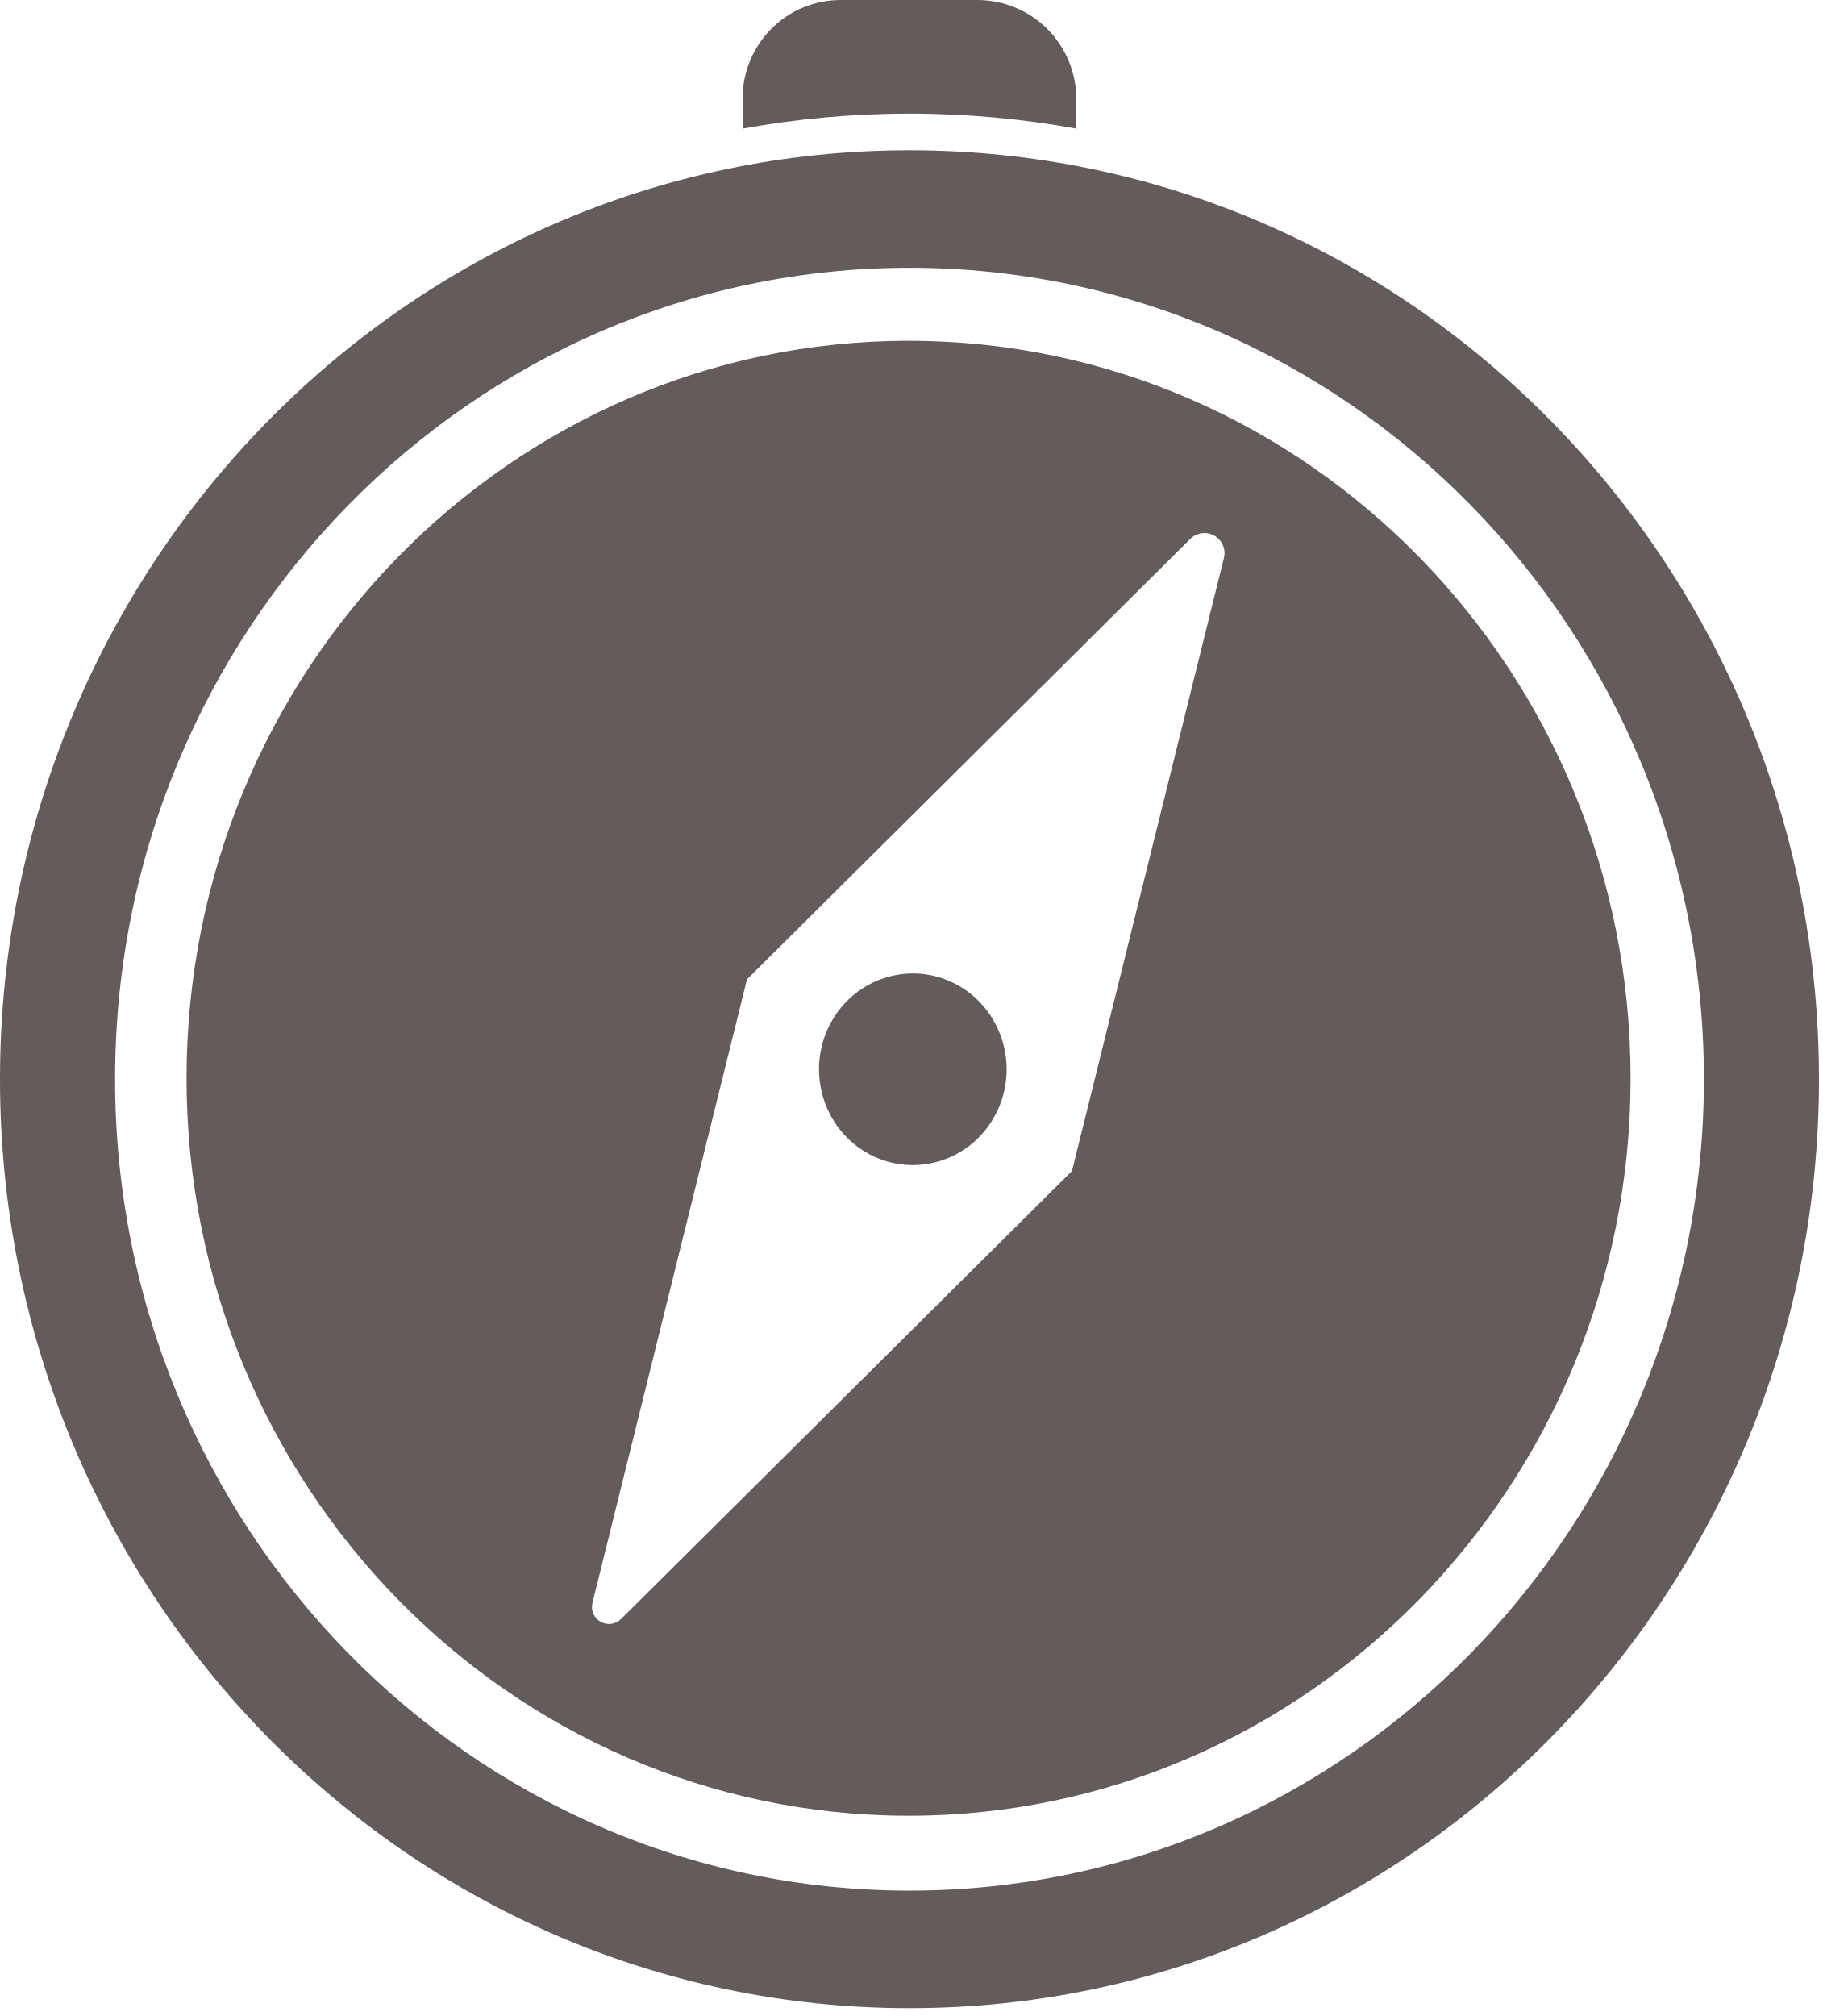
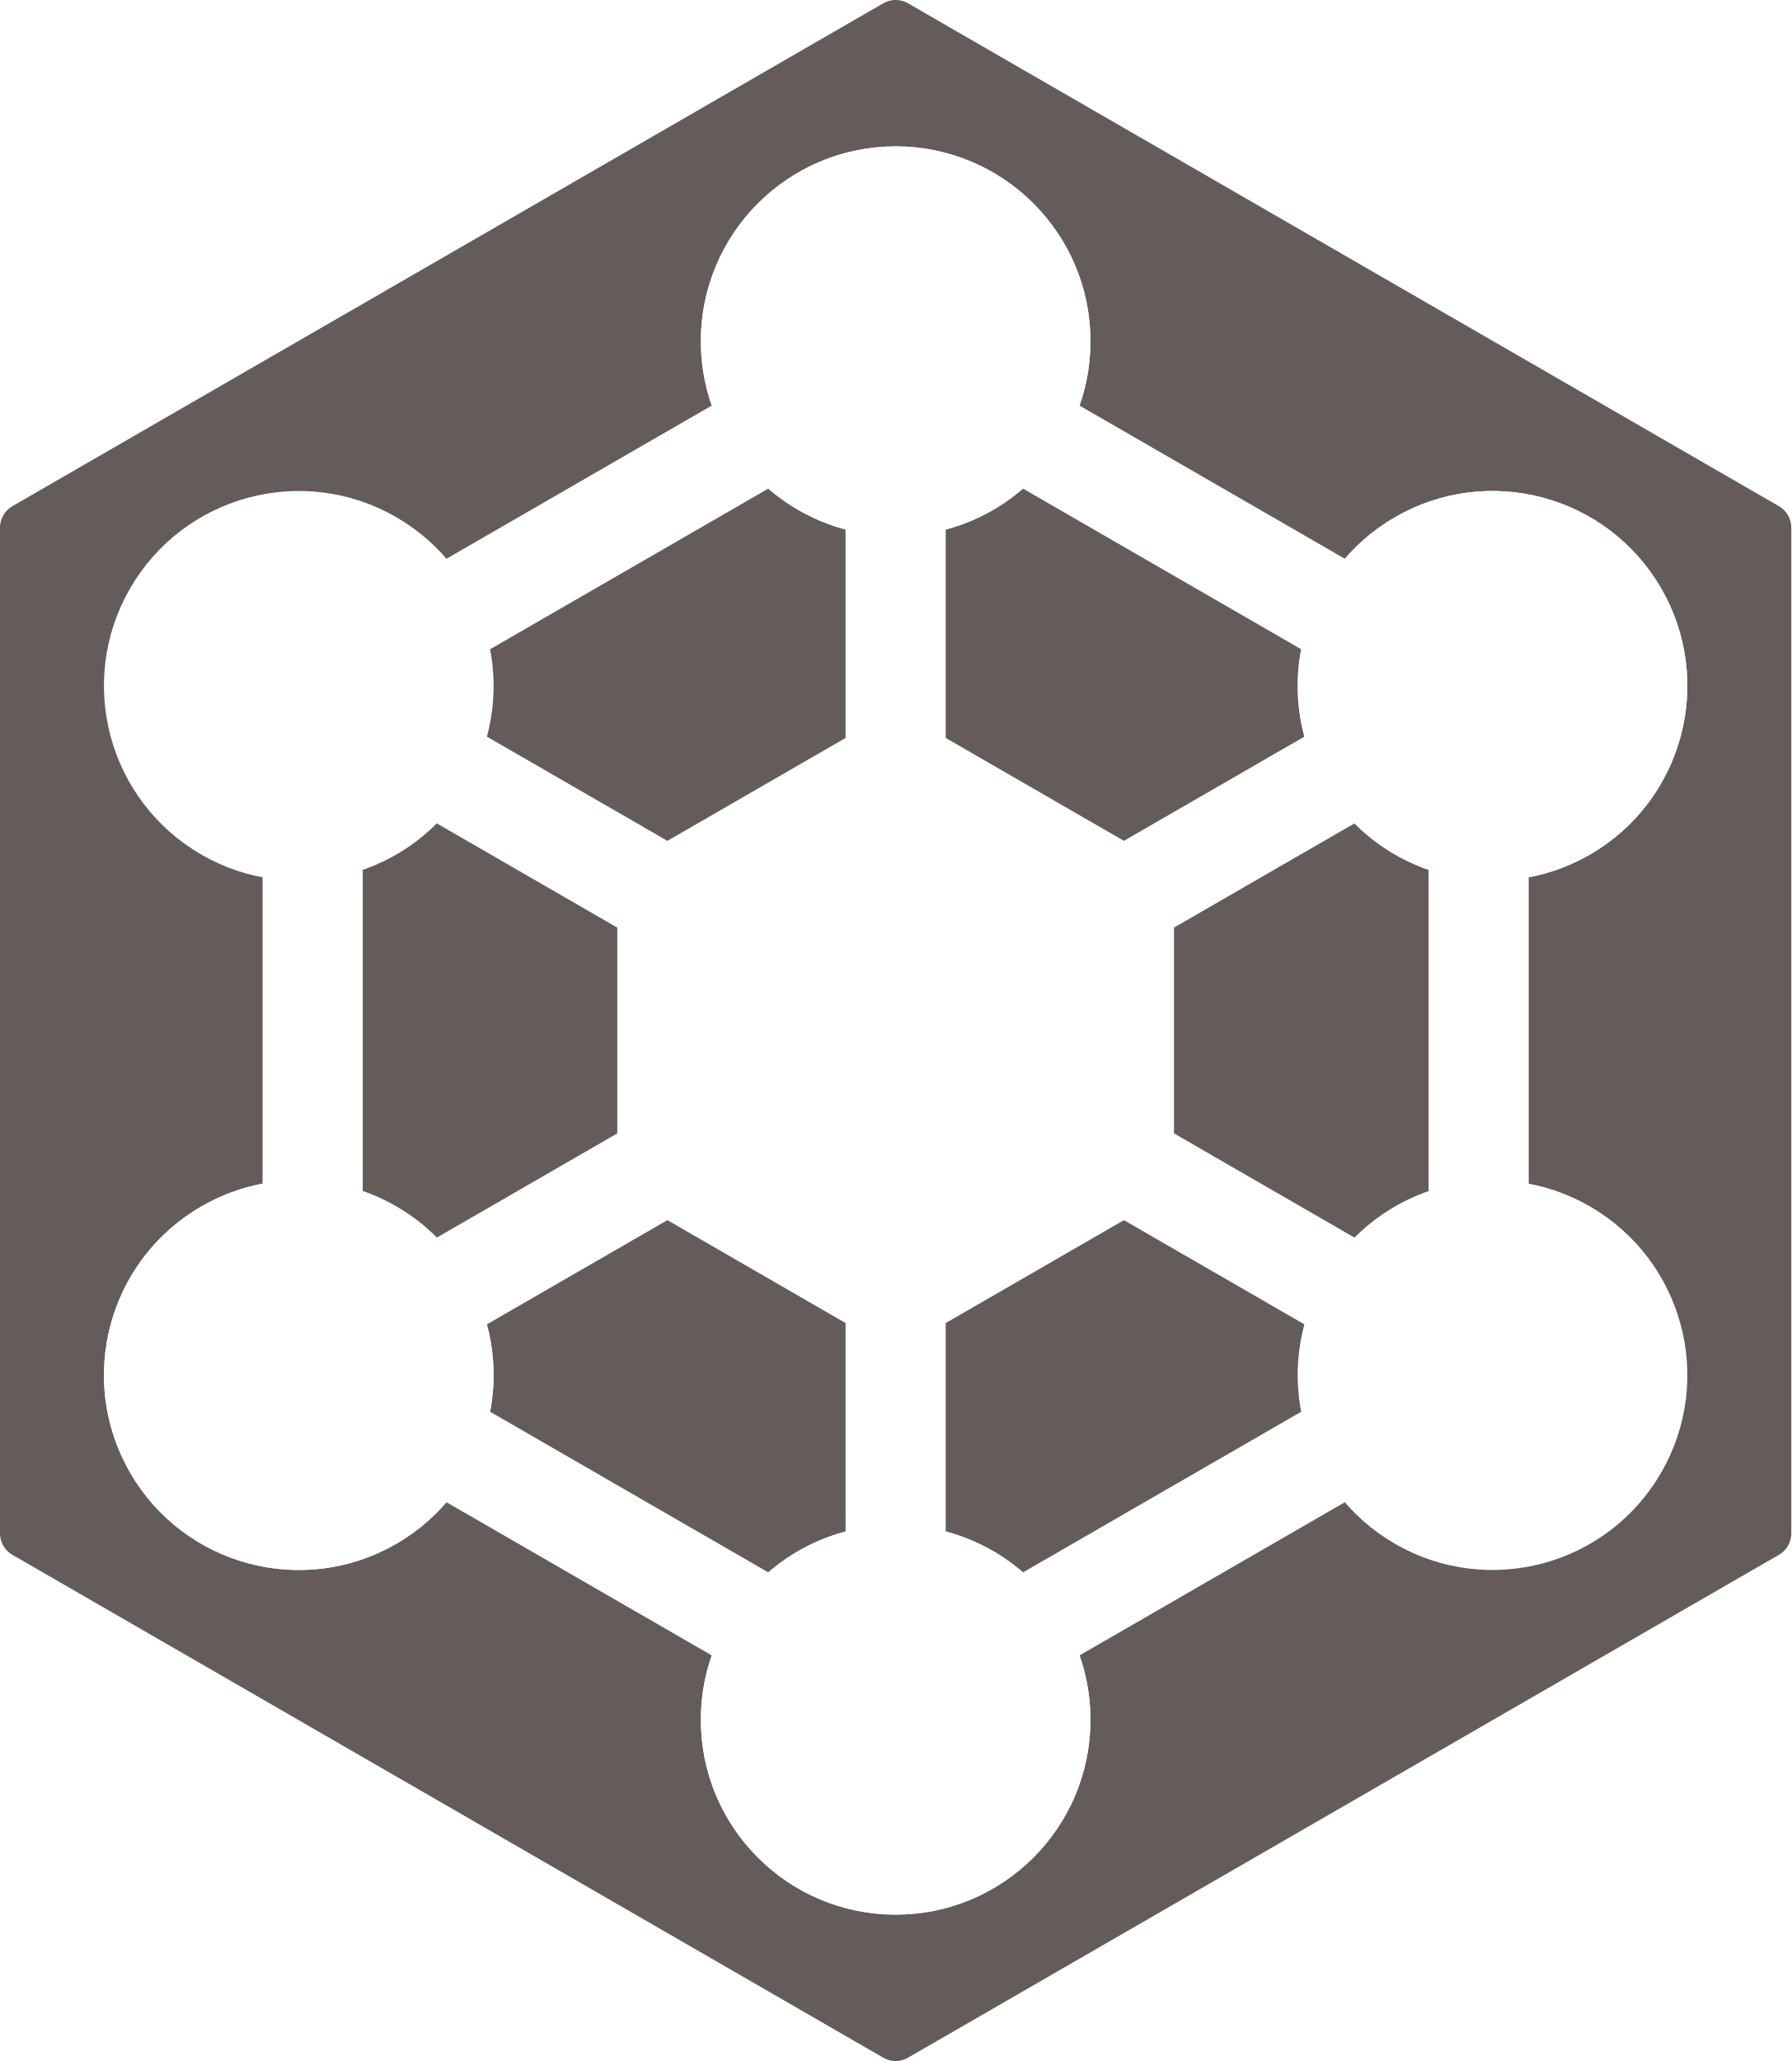
- <svg xmlns="http://www.w3.org/2000/svg" width="100%" height="100%" viewBox="0 0 189 209" version="1.1" xml:space="preserve" style="fill-rule:evenodd;clip-rule:evenodd;stroke-linejoin:round;stroke-miterlimit:2;">
-   <g transform="matrix(1,0,0,1,-89.1147,-407.906)">
-     <g transform="matrix(1.55,0,0,1.55,-310,-90)">
+ <svg xmlns="http://www.w3.org/2000/svg" width="100%" height="100%" viewBox="0 0 180 207" version="1.1" xml:space="preserve" style="fill-rule:evenodd;clip-rule:evenodd;stroke-linecap:round;stroke-linejoin:round;stroke-miterlimit:1.5;">
+   <g transform="matrix(1,0,0,1,-89.5039,-408.5)">
+     <g transform="matrix(1.55,0,0,1.55,-290,-108)">
      <rect x="200" y="300" width="800" height="200" style="fill:white;" />
    </g>
-     <g>
-       <g transform="matrix(0.576601,0,0,0.588855,-88.9985,118.059)">
-         <path d="M472.449,518.675C562.712,518.675 635.995,591.958 635.995,682.222C635.995,772.485 562.712,845.768 472.449,845.768C382.185,845.768 308.902,772.485 308.902,682.222C308.902,591.958 382.185,518.675 472.449,518.675ZM472.449,539.369C551.291,539.369 615.301,603.379 615.301,682.222C615.301,761.064 551.291,825.074 472.449,825.074C393.606,825.074 329.596,761.064 329.596,682.222C329.596,603.379 393.606,539.369 472.449,539.369Z" style="fill:rgb(100,91,91);" />
+     <g transform="matrix(1,0,0,1,-208.528,-27)">
+       <g transform="matrix(0.848739,0,0,0.848739,141.017,319.176)">
+         <path d="M291,140L394.057,199.5L394.057,318.5L291,378L187.943,318.5L187.943,199.5L291,140Z" style="fill:rgb(100,91,91);stroke:rgb(100,91,91);stroke-width:5.89px;" />
      </g>
-       <g transform="matrix(0.576601,0,0,0.588855,-87.5867,107.59)">
-         <path d="M500,532.644C490.263,530.907 480.236,530 470,530C459.764,530 449.737,530.907 440,532.644L440,527.273C440,517.734 447.898,510 457.641,510C465.38,510 474.45,510 482.207,510C486.926,510 491.452,511.836 494.789,515.103C498.125,518.37 500,522.802 500,527.423L500,532.644Z" style="fill:rgb(100,91,91);" />
+       <g transform="matrix(0.260169,0,0,0.260169,262.599,452.884)">
+         <path d="M482,218L579.861,274.5L579.861,387.5L482,444L384.139,387.5L384.139,274.5L482,218Z" style="fill:white;stroke:white;stroke-width:19.22px;" />
      </g>
-       <g transform="matrix(0.576601,0,0,0.588855,-87.5867,107.59)">
-         <path d="M469.836,570C541.494,570 599.671,628.177 599.671,699.836C599.671,771.494 541.494,829.671 469.836,829.671C398.177,829.671 340,771.494 340,699.836C340,628.177 398.177,570 469.836,570ZM526.544,608.231C526.933,606.694 526.229,605.091 524.822,604.309C523.415,603.528 521.649,603.759 520.501,604.876C497.818,626.94 440.78,682.419 440.78,682.419C440.78,682.419 420.381,762.994 412.99,792.191C412.659,793.497 413.257,794.859 414.452,795.523C415.647,796.187 417.148,795.99 418.123,795.042C439.773,773.982 499.22,716.159 499.22,716.159C499.22,716.159 518.797,638.828 526.544,608.231ZM479.034,683.641C487.098,688.297 489.865,698.623 485.209,706.686C480.554,714.749 470.228,717.516 462.164,712.861C454.101,708.206 451.334,697.879 455.99,689.816C460.645,681.753 470.971,678.986 479.034,683.641Z" style="fill:rgb(100,91,91);" />
+       <g transform="matrix(0.474178,0,0,0.474178,154.23,361.657)">
+         <circle cx="493" cy="520" r="36" style="fill:white;stroke:white;stroke-width:10.54px;" />
+       </g>
+       <g transform="matrix(0.474178,0,0,0.474178,92.5869,313.291)">
+         <g transform="matrix(-0.5,-0.866025,0.866025,-0.5,399.223,1053.22)">
+           <rect x="503" y="436" width="17" height="83" style="fill:white;stroke:white;stroke-width:4.22px;" />
+         </g>
+         <g transform="matrix(0.5,-0.866025,0.866025,0.5,11.2225,570.814)">
+           <rect x="503" y="436" width="17" height="83" style="fill:white;stroke:white;stroke-width:4.22px;" />
+         </g>
+         <g transform="matrix(-0.5,0.866025,-0.866025,-0.5,1212.17,225.528)">
+           <rect x="503" y="436" width="17" height="83" style="fill:white;stroke:white;stroke-width:4.22px;" />
+         </g>
+         <g transform="matrix(0.5,-0.866025,0.866025,0.5,33.8302,726.472)">
+           <rect x="503" y="436" width="17" height="83" style="fill:white;stroke:white;stroke-width:4.22px;" />
+         </g>
+         <g transform="matrix(-1,-4.996e-16,4.996e-16,-1,1134.5,861)">
+           <rect x="503" y="436" width="17" height="83" style="fill:white;stroke:white;stroke-width:4.22px;" />
+         </g>
+         <g transform="matrix(1,4.44089e-16,-4.44089e-16,1,111.5,91)">
+           <rect x="503" y="436" width="17" height="83" style="fill:white;stroke:white;stroke-width:4.22px;" />
+         </g>
+         <g transform="matrix(0.5,0.866025,-0.866025,0.5,846.777,-101.222)">
+           <rect x="503" y="436" width="17" height="83" style="fill:white;stroke:white;stroke-width:4.22px;" />
+         </g>
+         <g transform="matrix(-0.5,-0.866025,0.866025,-0.5,545.33,1111.47)">
+           <rect x="503" y="436" width="17" height="83" style="fill:white;stroke:white;stroke-width:4.22px;" />
+         </g>
+         <g transform="matrix(0.5,0.866025,-0.866025,0.5,700.67,-159.472)">
+           <rect x="503" y="436" width="17" height="83" style="fill:white;stroke:white;stroke-width:4.22px;" />
+         </g>
+         <g transform="matrix(1,4.44089e-16,-4.44089e-16,1,-11.9997,-6.40768)">
+           <rect x="503" y="436" width="17" height="83" style="fill:white;stroke:white;stroke-width:4.22px;" />
+         </g>
+         <g transform="matrix(-0.5,0.866025,-0.866025,-0.5,1234.78,381.186)">
+           <rect x="503" y="436" width="17" height="83" style="fill:white;stroke:white;stroke-width:4.22px;" />
+         </g>
+         <g transform="matrix(1,2.77556e-16,-2.77556e-16,1,235,-6.40768)">
+           <rect x="503" y="436" width="17" height="83" style="fill:white;stroke:white;stroke-width:4.22px;" />
+         </g>
+       </g>
+       <g transform="matrix(-0.474178,2.63222e-17,-2.63222e-17,-0.474178,621.77,716.343)">
+         <circle cx="493" cy="520" r="36" style="fill:white;stroke:white;stroke-width:10.54px;" />
+       </g>
+       <g transform="matrix(0.237089,0.410651,-0.410651,0.237089,424.698,247.878)">
+         <circle cx="493" cy="520" r="36" style="fill:white;stroke:white;stroke-width:10.54px;" />
+       </g>
+       <g transform="matrix(-0.237089,-0.410651,0.410651,-0.237089,351.302,830.122)">
+         <circle cx="493" cy="520" r="36" style="fill:white;stroke:white;stroke-width:10.54px;" />
+       </g>
+       <g transform="matrix(-0.237089,0.410651,-0.410651,-0.237089,658.468,425.221)">
+         <circle cx="493" cy="520" r="36" style="fill:white;stroke:white;stroke-width:10.54px;" />
+       </g>
+       <g transform="matrix(0.237089,-0.410651,0.410651,0.237089,117.532,652.779)">
+         <circle cx="493" cy="520" r="36" style="fill:white;stroke:white;stroke-width:10.54px;" />
+       </g>
+       <g transform="matrix(-0.474178,-2.369e-16,2.369e-16,-0.474178,621.77,716.343)">
+         <circle cx="493" cy="520" r="36" style="fill:white;stroke:white;stroke-width:10.54px;" />
+       </g>
+       <g transform="matrix(0.474178,2.10578e-16,-2.10578e-16,0.474178,154.23,361.657)">
+         <circle cx="493" cy="520" r="36" style="fill:white;stroke:white;stroke-width:10.54px;" />
+       </g>
+       <g transform="matrix(-0.237089,-0.410651,0.410651,-0.237089,351.302,830.122)">
+         <circle cx="493" cy="520" r="36" style="fill:white;stroke:white;stroke-width:10.54px;" />
+       </g>
+       <g transform="matrix(0.237089,0.410651,-0.410651,0.237089,424.698,247.878)">
+         <circle cx="493" cy="520" r="36" style="fill:white;stroke:white;stroke-width:10.54px;" />
      </g>
    </g>
  </g>
</svg>
